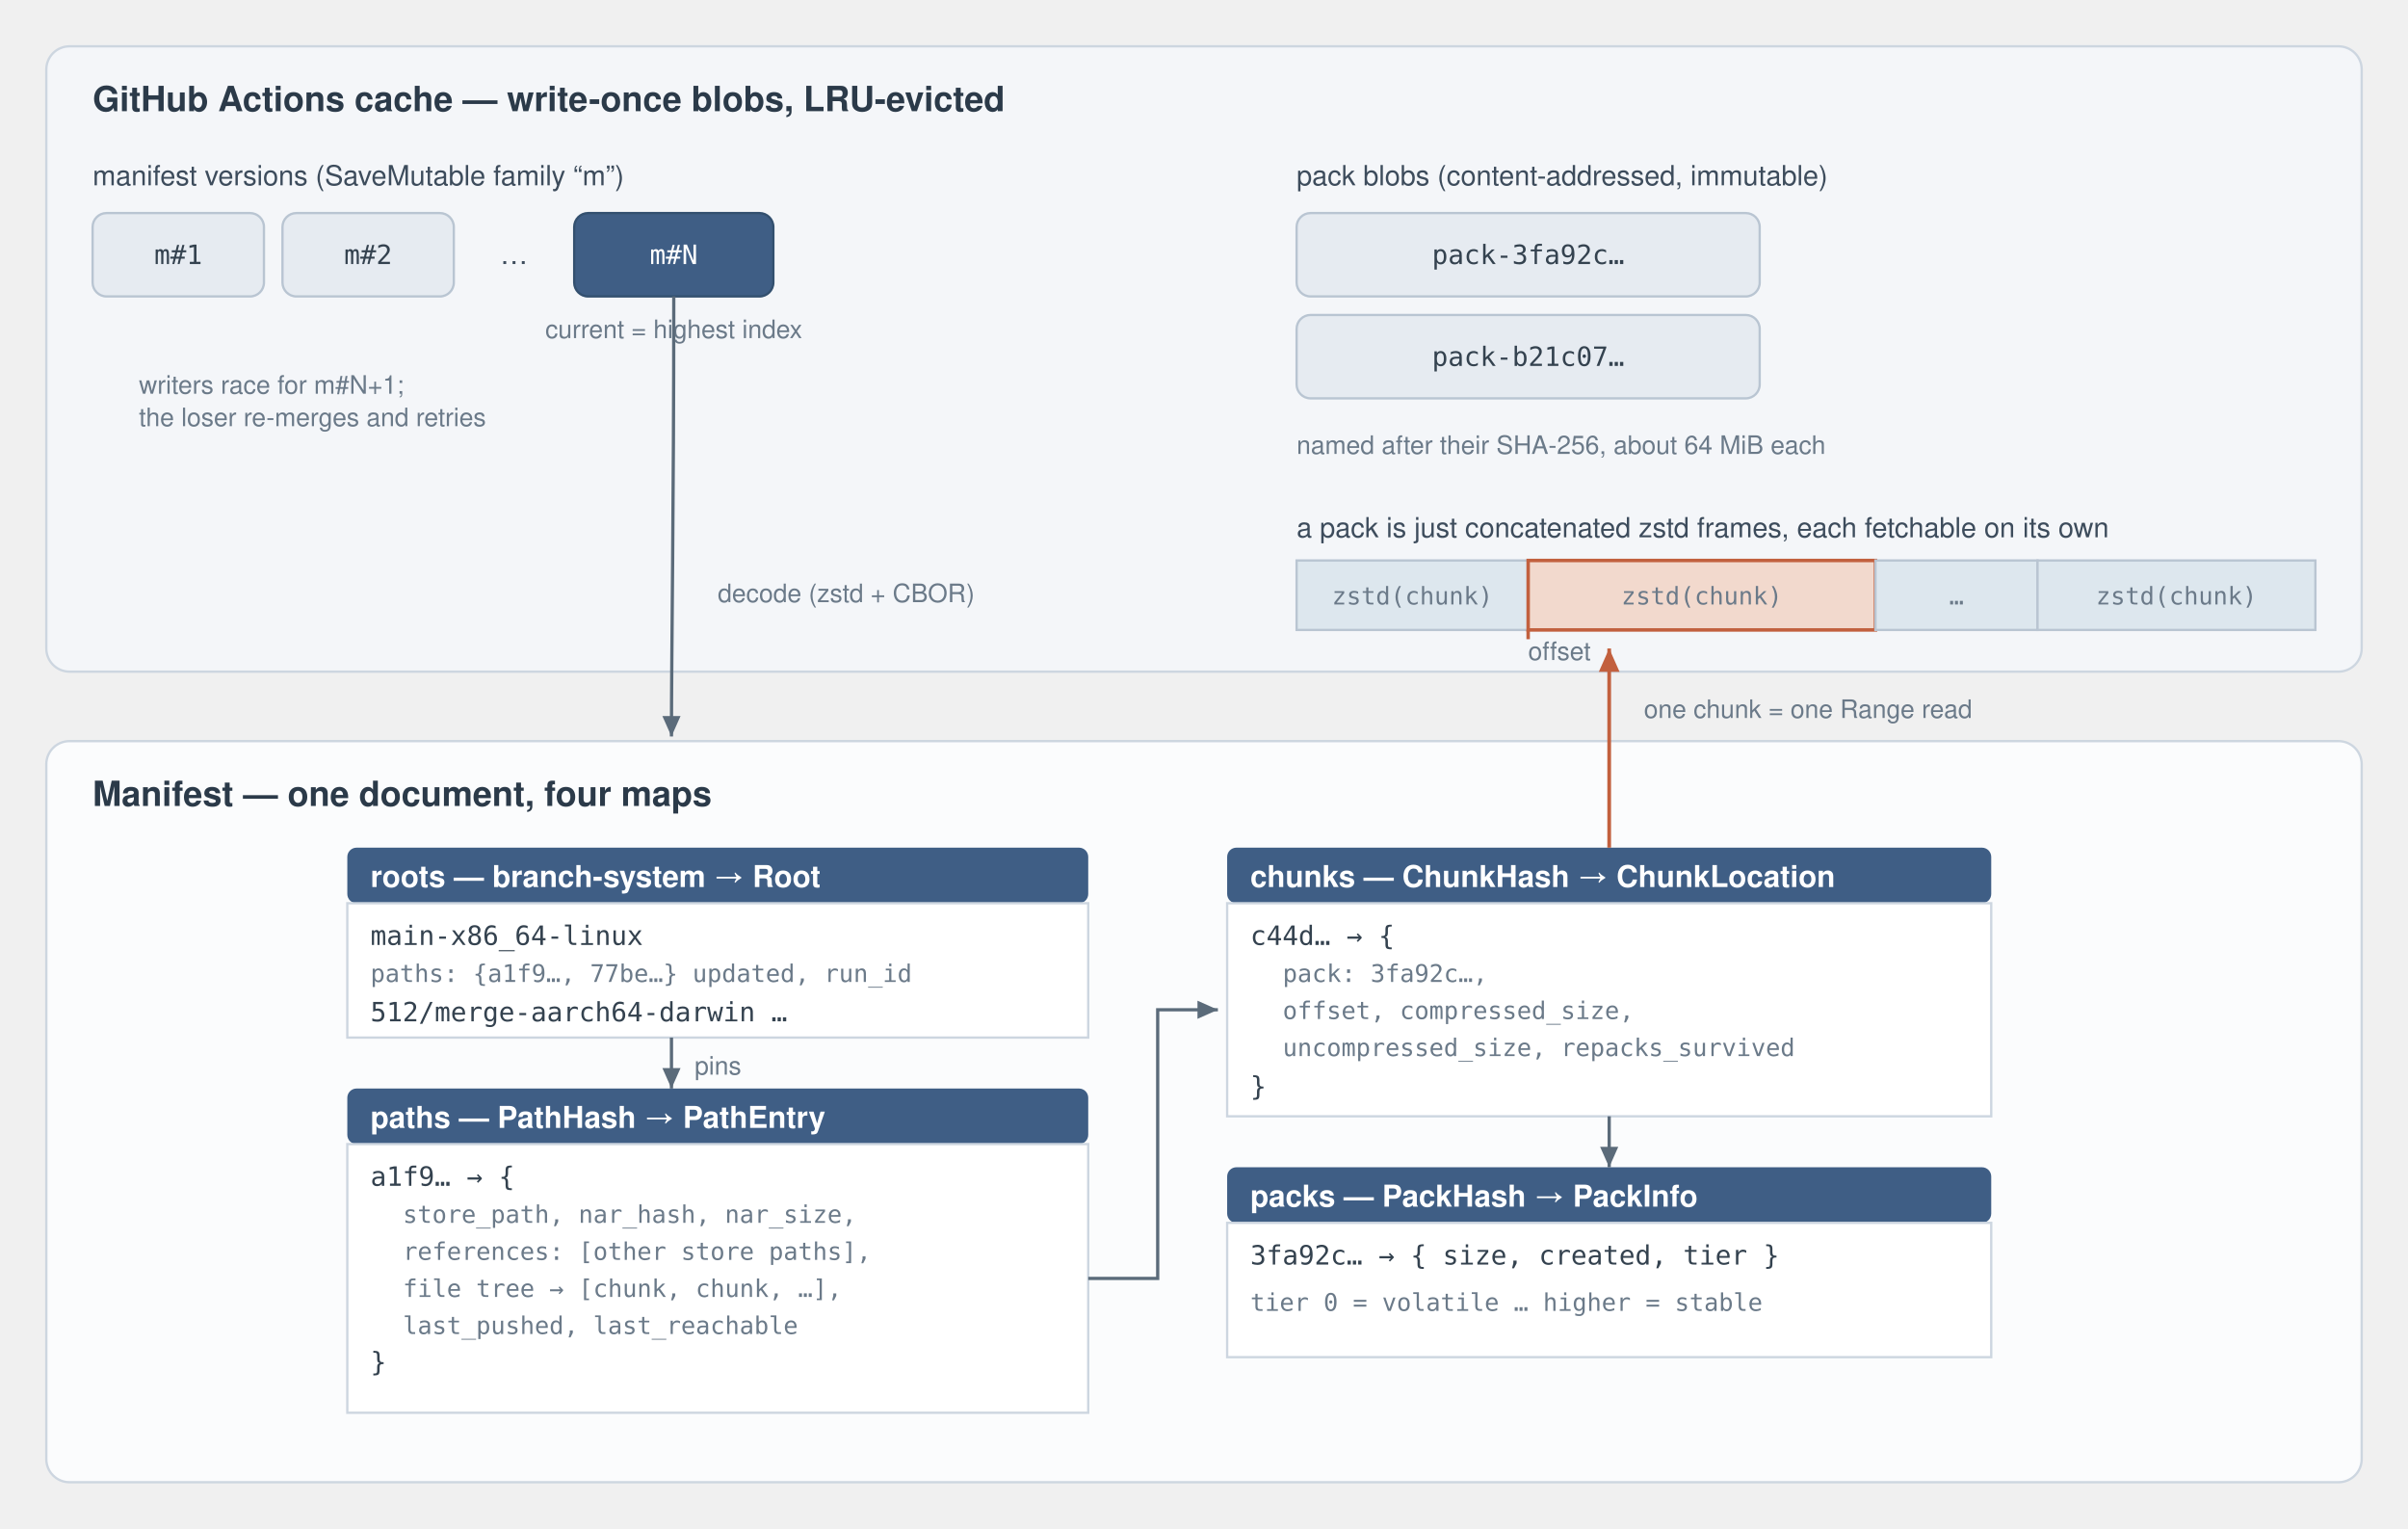
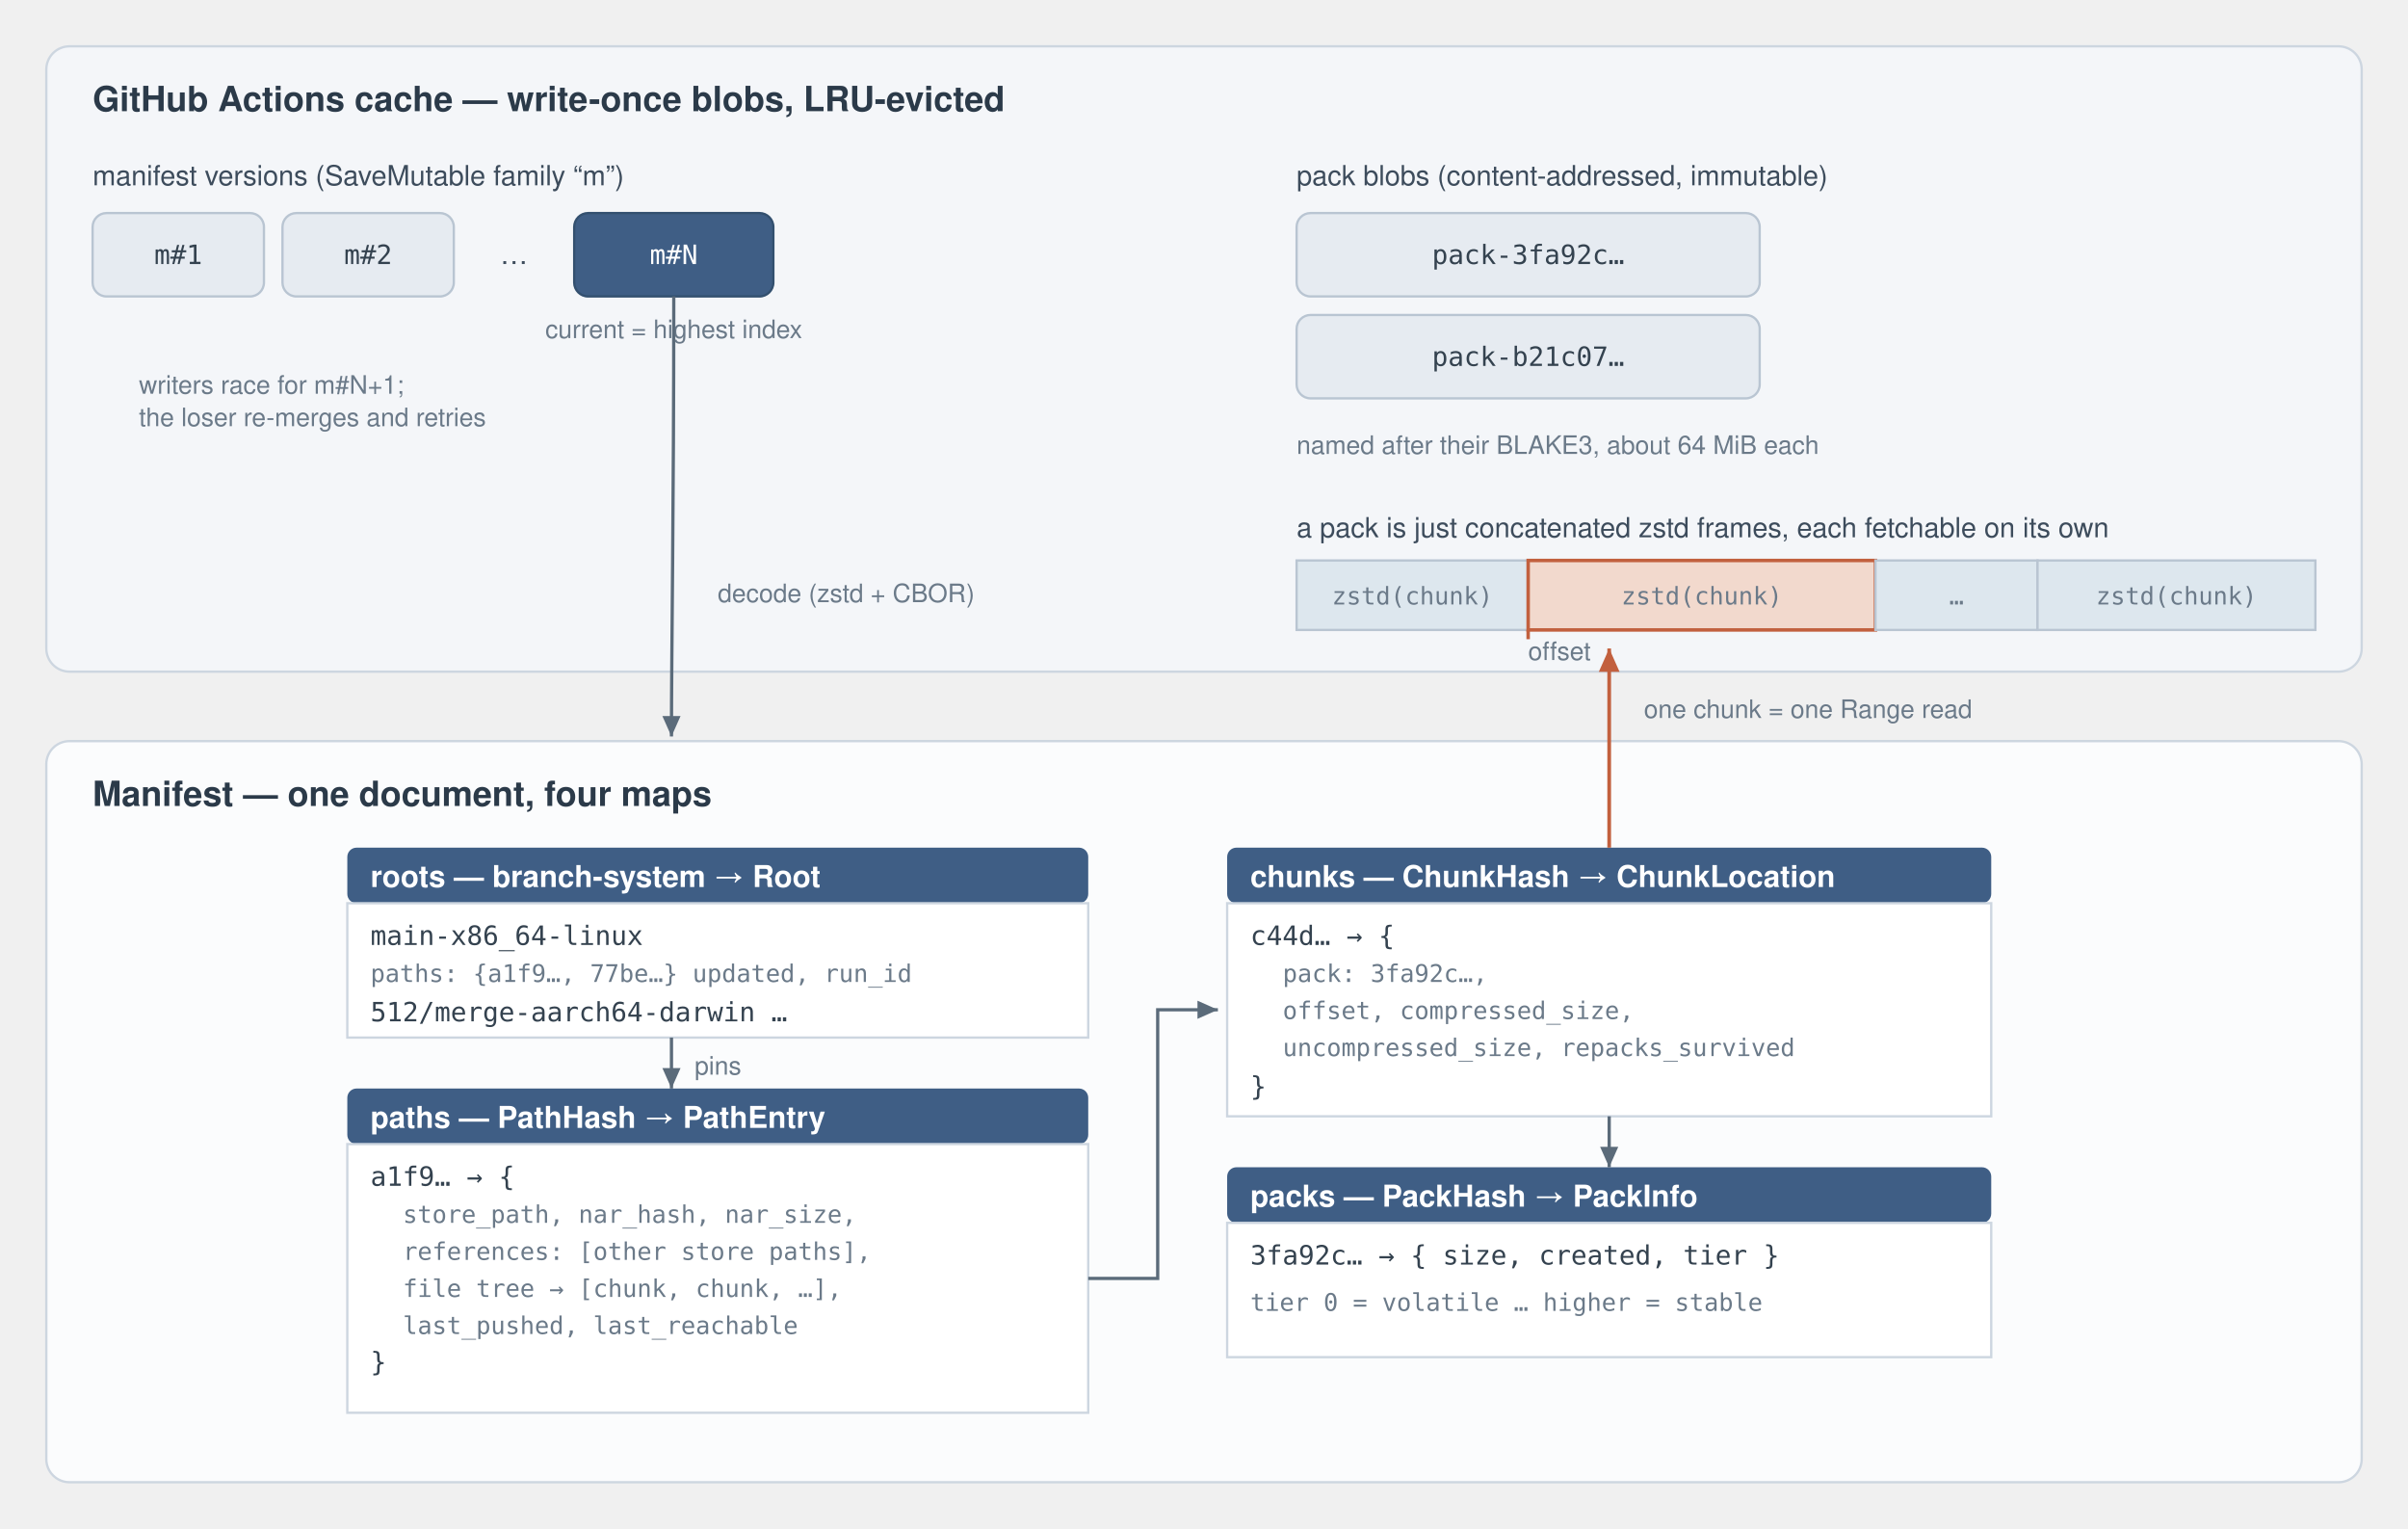
<svg xmlns="http://www.w3.org/2000/svg" viewBox="0 0 1040 660" font-family="-apple-system, 'Segoe UI', Helvetica, Arial, sans-serif">
  <defs>
    <marker id="arrow" viewBox="0 0 10 10" refX="9" refY="5" markerWidth="7" markerHeight="7" orient="auto-start-reverse">
      <path d="M 0 1 L 9 5 L 0 9 z" fill="#5b6b7a" />
    </marker>
    <marker id="arrow-accent" viewBox="0 0 10 10" refX="9" refY="5" markerWidth="7" markerHeight="7" orient="auto-start-reverse">
      <path d="M 0 1 L 9 5 L 0 9 z" fill="#c2603e" />
    </marker>
  </defs>
  <style>
    .h1 { font-size: 15px; font-weight: 600; fill: #2b3a49; }
    .h2 { font-size: 13px; font-weight: 600; fill: #ffffff; }
    .t  { font-size: 12px; fill: #3d4c5c; }
    .ts { font-size: 11px; fill: #6b7a89; }
    .m  { font-size: 11.5px; font-family: ui-monospace, 'SF Mono', Menlo, Consolas, monospace; fill: #34424f; }
    .ms { font-size: 10.5px; font-family: ui-monospace, 'SF Mono', Menlo, Consolas, monospace; fill: #6b7a89; }
    .mw { font-size: 11.5px; font-family: ui-monospace, 'SF Mono', Menlo, Consolas, monospace; fill: #ffffff; }
    .edge { stroke: #5b6b7a; stroke-width: 1.4; fill: none; }
    .edge-accent { stroke: #c2603e; stroke-width: 1.6; fill: none; }
  </style>
  <rect x="20" y="20" width="1000" height="270" rx="10" fill="#f4f6f9" stroke="#cdd6e0" />
  <text x="40" y="48" class="h1">GitHub Actions cache — write-once blobs, LRU-evicted</text>
  <text x="40" y="80" class="t">manifest versions (SaveMutable family “m”)</text>
  <g>
    <rect x="40" y="92" width="74" height="36" rx="6" fill="#e6ebf1" stroke="#b9c5d2" />
    <text x="77" y="114" class="m" text-anchor="middle">m#1</text>
    <rect x="122" y="92" width="74" height="36" rx="6" fill="#e6ebf1" stroke="#b9c5d2" />
    <text x="159" y="114" class="m" text-anchor="middle">m#2</text>
    <text x="222" y="114" class="t" text-anchor="middle">…</text>
    <rect x="248" y="92" width="86" height="36" rx="6" fill="#3f5e85" stroke="#33506f" />
    <text x="291" y="114" class="mw" text-anchor="middle">m#N</text>
    <text x="291" y="146" class="ts" text-anchor="middle">current = highest index</text>
    <text x="60" y="170" class="ts">writers race for m#N+1;</text>
    <text x="60" y="184" class="ts">the loser re-merges and retries</text>
  </g>
  <text x="560" y="80" class="t">pack blobs (content-addressed, immutable)</text>
  <g>
    <rect x="560" y="92" width="200" height="36" rx="6" fill="#e6ebf1" stroke="#b9c5d2" />
    <text x="660" y="114" class="m" text-anchor="middle">pack-3fa92c…</text>
    <rect x="560" y="136" width="200" height="36" rx="6" fill="#e6ebf1" stroke="#b9c5d2" />
    <text x="660" y="158" class="m" text-anchor="middle">pack-b21c07…</text>
-     <text x="560" y="196" class="ts">named after their SHA-256, about 64 MiB each</text>
+     <text x="560" y="196" class="ts">named after their BLAKE3, about 64 MiB each</text>
  </g>
  <g>
    <text x="560" y="232" class="t">a pack is just concatenated zstd frames, each fetchable on its own</text>
    <rect x="560" y="242" width="100" height="30" fill="#dde7ee" stroke="#b9c5d2" />
    <rect x="660" y="242" width="150" height="30" fill="#f2d9cd" stroke="#c2603e" stroke-width="1.5" />
    <rect x="810" y="242" width="70" height="30" fill="#dde7ee" stroke="#b9c5d2" />
    <rect x="880" y="242" width="120" height="30" fill="#dde7ee" stroke="#b9c5d2" />
    <text x="610" y="261" class="ms" text-anchor="middle">zstd(chunk)</text>
    <text x="735" y="261" class="ms" text-anchor="middle">zstd(chunk)</text>
    <text x="845" y="261" class="ms" text-anchor="middle">…</text>
    <text x="940" y="261" class="ms" text-anchor="middle">zstd(chunk)</text>
    <text x="660" y="285" class="ts">offset</text>
    <line x1="660" y1="272" x2="660" y2="276" stroke="#c2603e" stroke-width="1.5" />
  </g>
  <path class="edge" d="M 291 128 C 291 220, 290 280, 290 318" marker-end="url(#arrow)" />
  <text x="310" y="260" class="ts">decode (zstd + CBOR)</text>
  <rect x="20" y="320" width="1000" height="320" rx="10" fill="#fbfcfd" stroke="#cdd6e0" />
  <text x="40" y="348" class="h1">Manifest — one document, four maps</text>
  <g>
    <rect x="150" y="366" width="320" height="24" rx="4" fill="#3f5e85" />
    <text x="160" y="383" class="h2">roots — branch-system → Root</text>
    <rect x="150" y="390" width="320" height="58" fill="#ffffff" stroke="#cdd6e0" />
    <text x="160" y="408" class="m">main-x86_64-linux</text>
    <text x="160" y="424" class="ms">paths: {a1f9…, 77be…}  updated, run_id</text>
    <text x="160" y="441" class="m">512/merge-aarch64-darwin …</text>
  </g>
  <g>
    <rect x="150" y="470" width="320" height="24" rx="4" fill="#3f5e85" />
    <text x="160" y="487" class="h2">paths — PathHash → PathEntry</text>
    <rect x="150" y="494" width="320" height="116" fill="#ffffff" stroke="#cdd6e0" />
    <text x="160" y="512" class="m">a1f9… → {</text>
    <text x="174" y="528" class="ms">store_path, nar_hash, nar_size,</text>
    <text x="174" y="544" class="ms">references: [other store paths],</text>
    <text x="174" y="560" class="ms">file tree → [chunk, chunk, …],</text>
    <text x="174" y="576" class="ms">last_pushed, last_reachable</text>
    <text x="160" y="592" class="m">}</text>
  </g>
  <g>
    <rect x="530" y="366" width="330" height="24" rx="4" fill="#3f5e85" />
    <text x="540" y="383" class="h2">chunks — ChunkHash → ChunkLocation</text>
    <rect x="530" y="390" width="330" height="92" fill="#ffffff" stroke="#cdd6e0" />
    <text x="540" y="408" class="m">c44d… → {</text>
    <text x="554" y="424" class="ms">pack: 3fa92c…,</text>
    <text x="554" y="440" class="ms">offset, compressed_size,</text>
    <text x="554" y="456" class="ms">uncompressed_size, repacks_survived</text>
    <text x="540" y="473" class="m">}</text>
  </g>
  <g>
    <rect x="530" y="504" width="330" height="24" rx="4" fill="#3f5e85" />
    <text x="540" y="521" class="h2">packs — PackHash → PackInfo</text>
    <rect x="530" y="528" width="330" height="58" fill="#ffffff" stroke="#cdd6e0" />
    <text x="540" y="546" class="m">3fa92c… → { size, created, tier }</text>
    <text x="540" y="566" class="ms">tier 0 = volatile … higher = stable</text>
  </g>
  <path class="edge" d="M 290 448 L 290 470" marker-end="url(#arrow)" />
  <text x="300" y="464" class="ts">pins</text>
  <path class="edge" d="M 470 552 L 500 552 L 500 436 L 526 436" marker-end="url(#arrow)" />
  <path class="edge" d="M 695 482 L 695 504" marker-end="url(#arrow)" />
  <path class="edge-accent" d="M 695 366 L 695 280" marker-end="url(#arrow-accent)" />
  <text x="710" y="310" class="ts" fill="#c2603e">one chunk = one Range read</text>
</svg>
